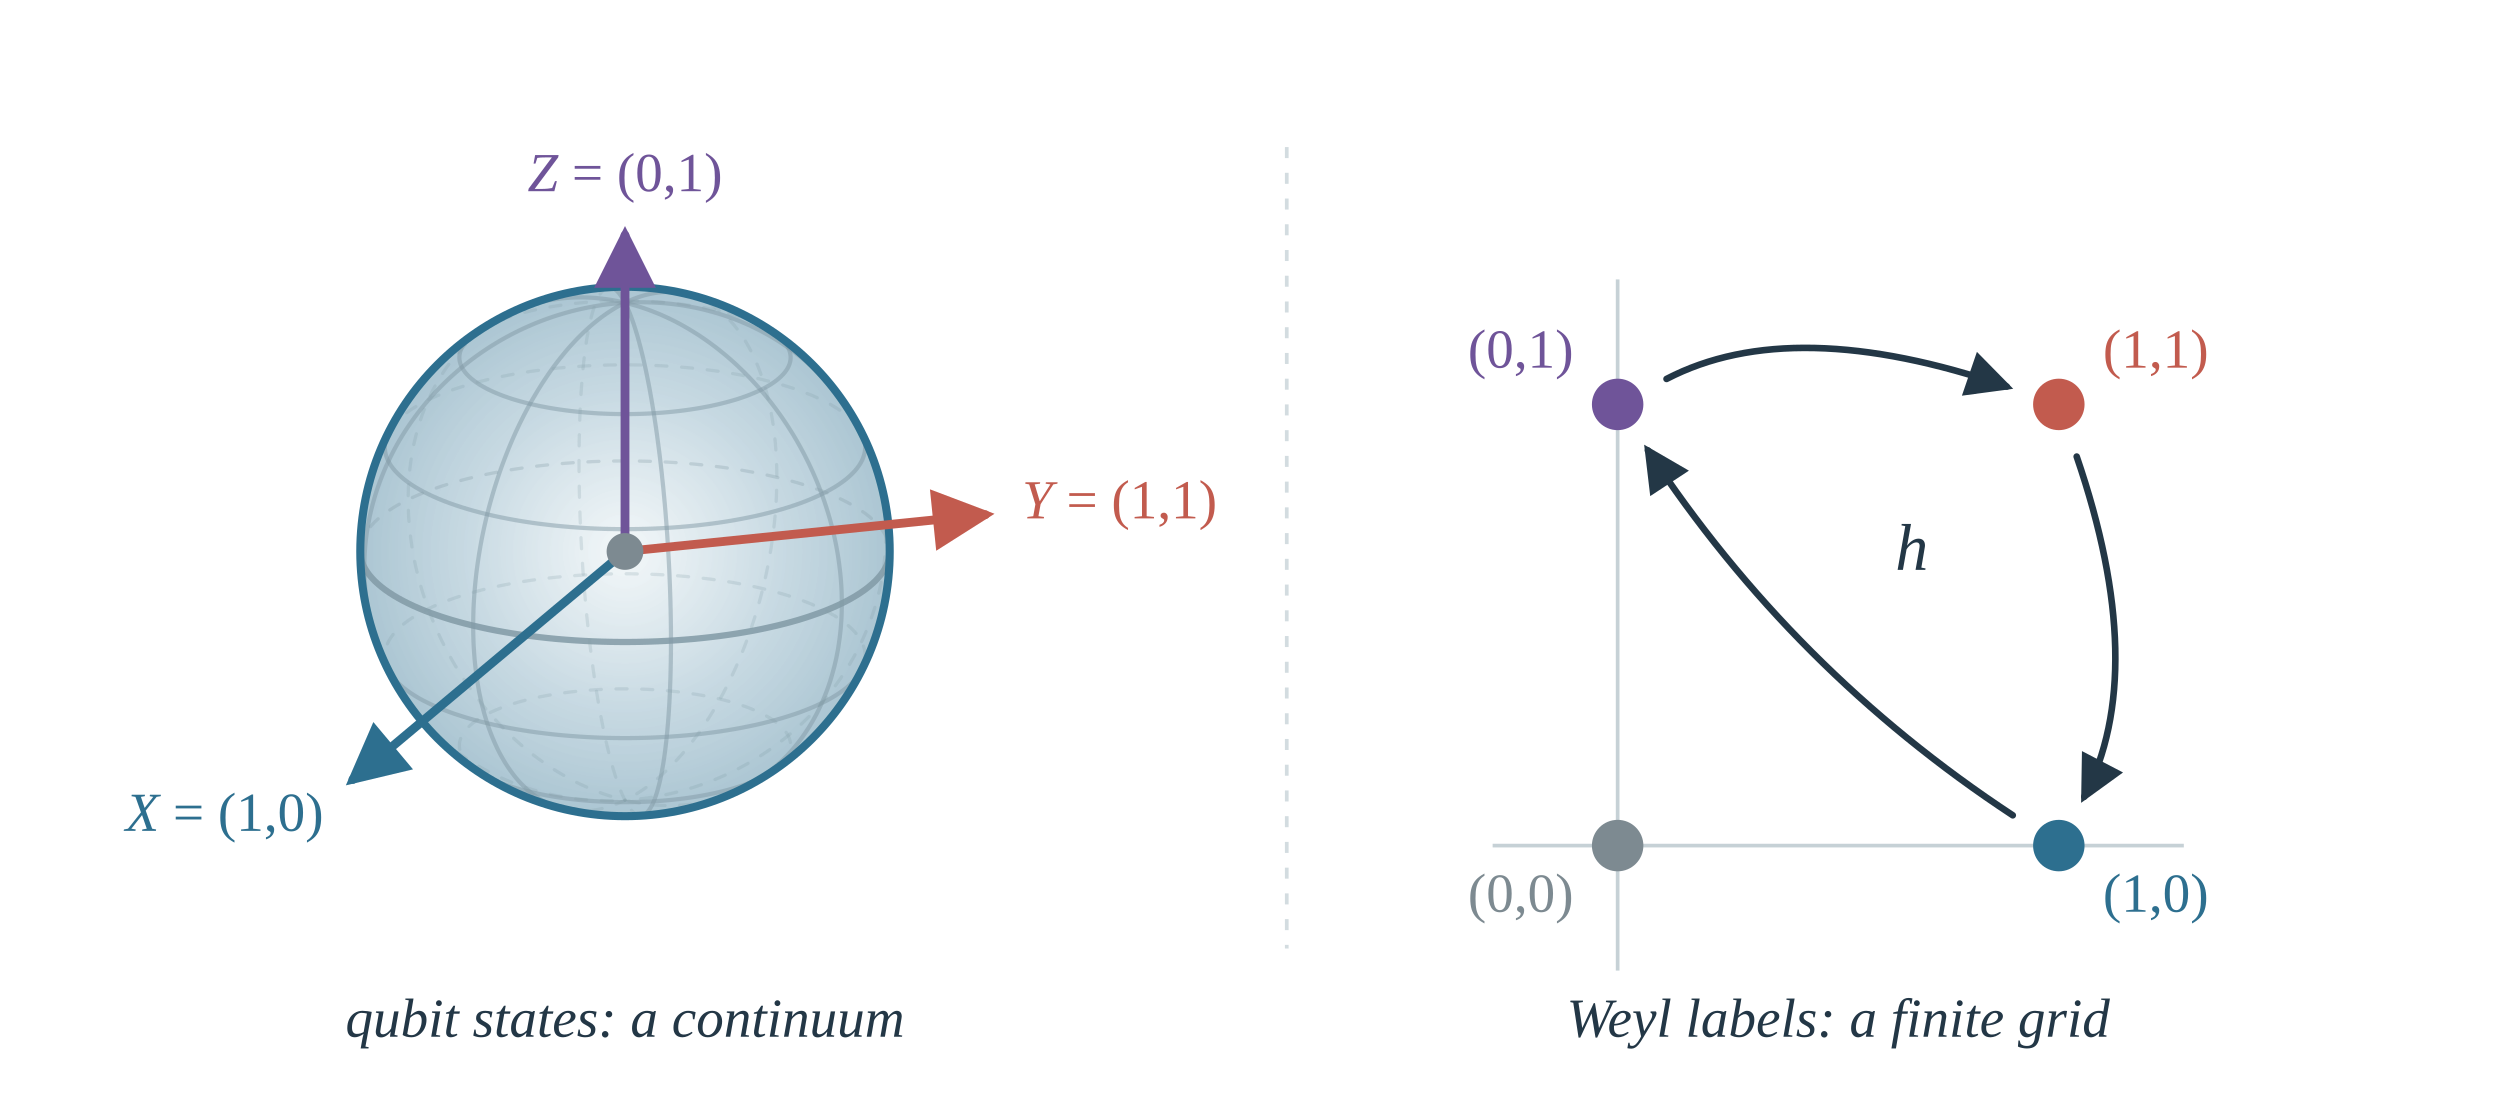
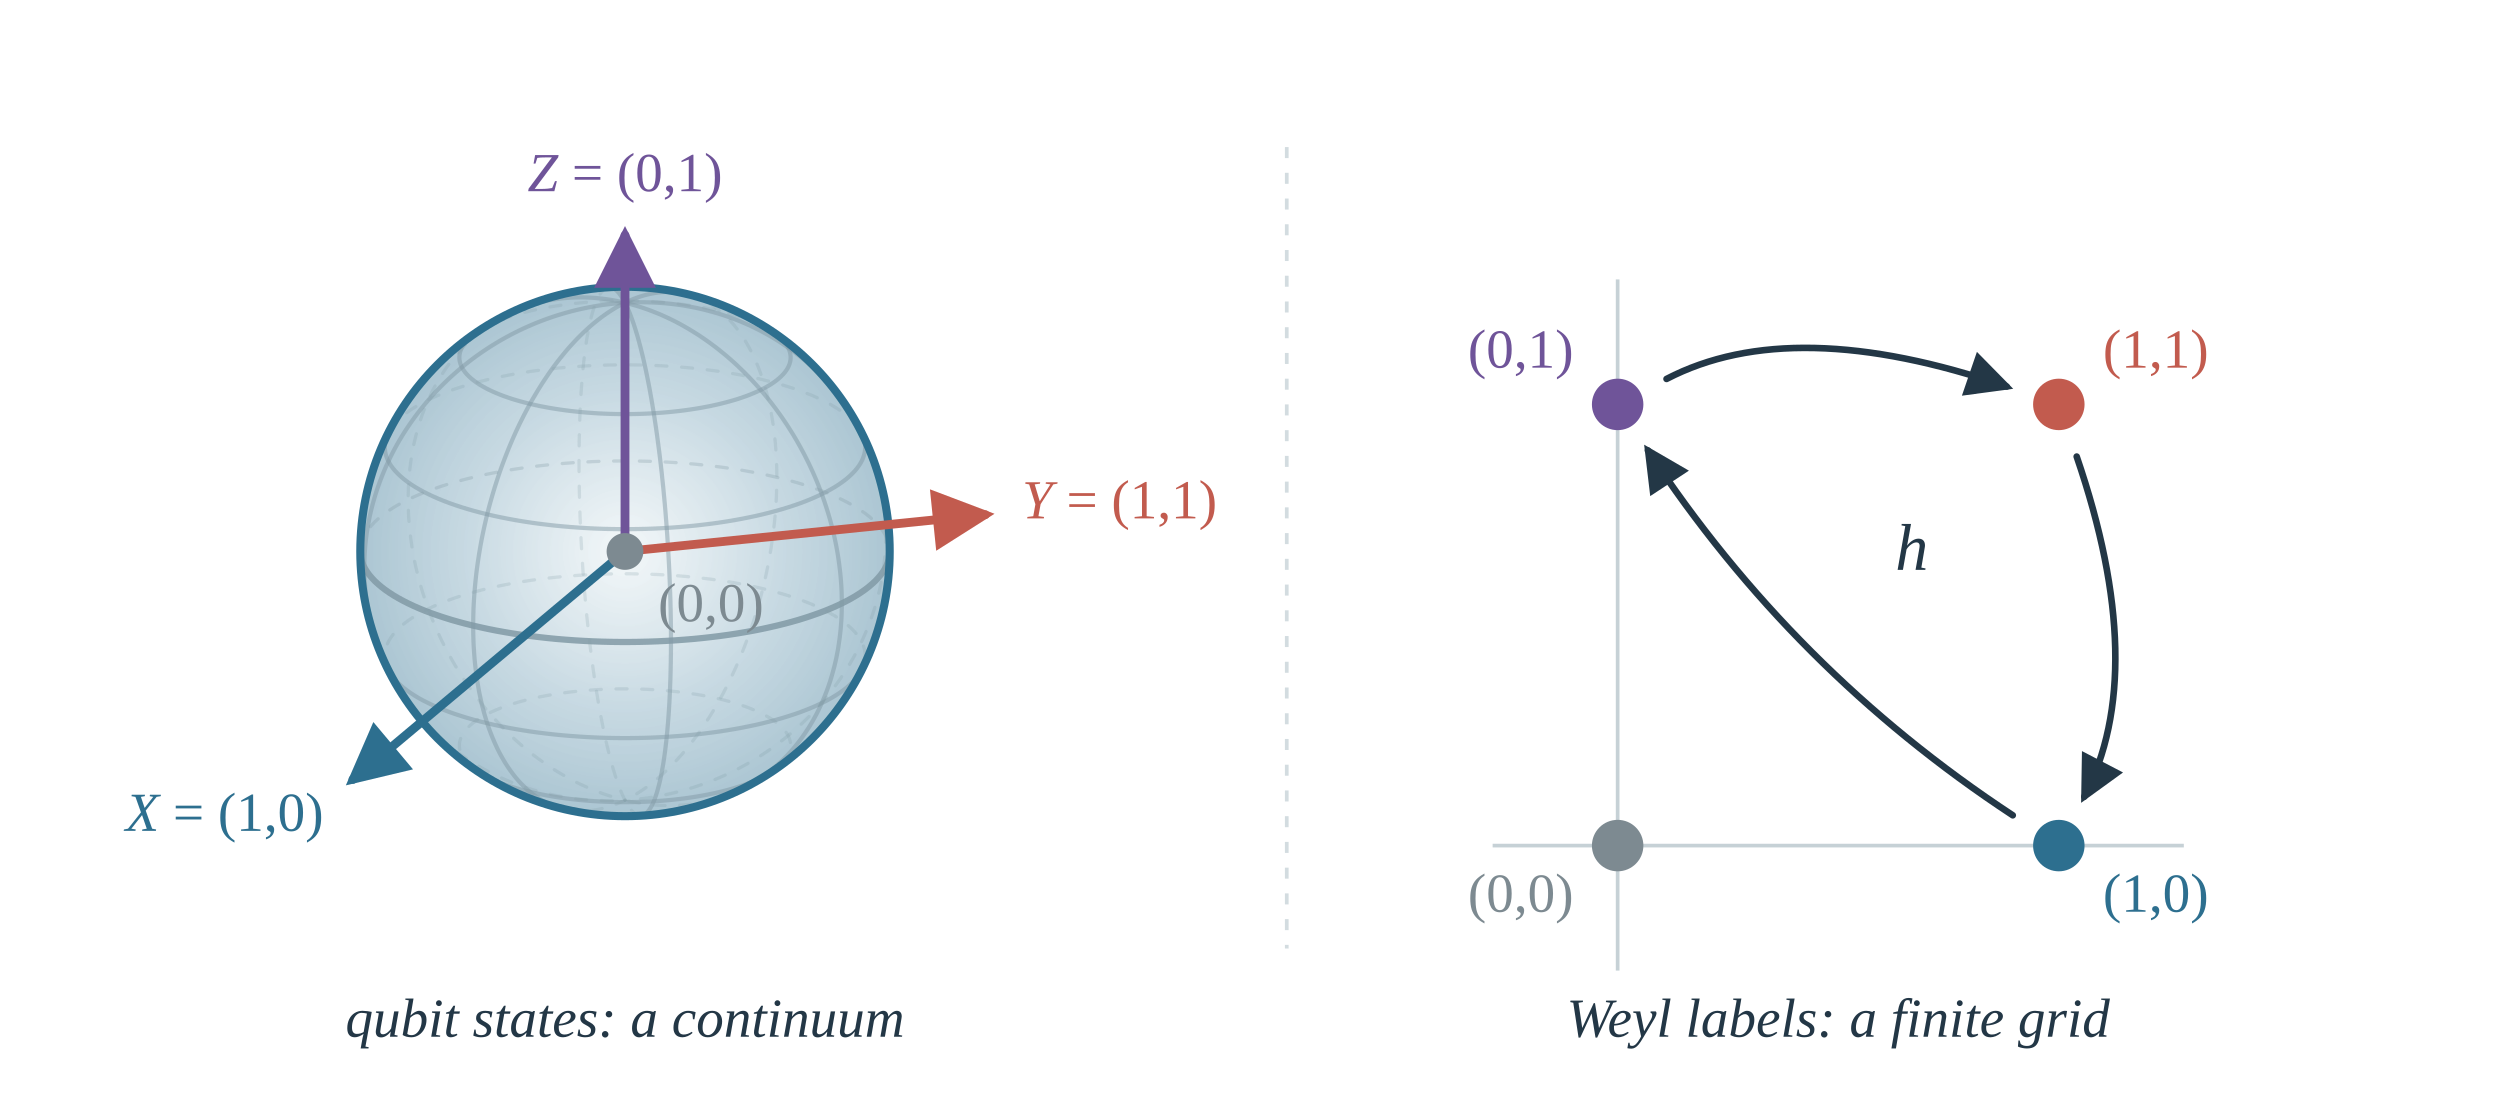
<svg xmlns="http://www.w3.org/2000/svg" viewBox="0 0 680 300" font-family="Georgia, 'Times New Roman', serif" role="img" aria-label="Left: the continuum of qubit states with three coloured Bloch axes. Right: the finite plane of Weyl labels, four points, with the identity fixed and the other three permuted by h.">
  <defs>
    <marker id="arrowX" viewBox="0 0 10 10" refX="8.5" refY="5" markerWidth="7" markerHeight="7" orient="auto-start-reverse">
      <path d="M 0 0 L 10 5 L 0 10 z" fill="#2d6f8f" />
    </marker>
    <marker id="arrowZ" viewBox="0 0 10 10" refX="8.5" refY="5" markerWidth="7" markerHeight="7" orient="auto-start-reverse">
      <path d="M 0 0 L 10 5 L 0 10 z" fill="#6f5499" />
    </marker>
    <marker id="arrowY" viewBox="0 0 10 10" refX="8.5" refY="5" markerWidth="7" markerHeight="7" orient="auto-start-reverse">
      <path d="M 0 0 L 10 5 L 0 10 z" fill="#c25b4e" />
    </marker>
    <marker id="arrowH" viewBox="0 0 10 10" refX="8.5" refY="5" markerWidth="7" markerHeight="7" orient="auto-start-reverse">
      <path d="M 0 0 L 10 5 L 0 10 z" fill="#233746" />
    </marker>
    <radialGradient id="purity-cg" cx="170" cy="150" r="72" gradientUnits="userSpaceOnUse">
      <stop offset="0%" stop-color="#d6e5ea" stop-opacity="0.30" />
      <stop offset="60%" stop-color="#5f93ad" stop-opacity="0.35" />
      <stop offset="100%" stop-color="#2d6f8f" stop-opacity="0.40" />
    </radialGradient>
  </defs>
  <circle cx="170.0" cy="150.0" r="72.0" fill="url(#purity-cg)" stroke="none" />
  <g>
    <polyline points="210.83,90.71 211.47,91.21 212.06,91.70 212.60,92.21 213.09,92.72 213.52,93.24 213.90,93.76 214.23,94.29 214.50,94.82 214.72,95.35 214.88,95.88 214.99,96.42 215.05,96.96 215.05,97.50 214.99,98.03 214.88,98.57 214.72,99.10 214.50,99.64 214.23,100.17 213.90,100.69 213.52,101.22 213.09,101.73 212.60,102.24 212.06,102.75 211.47,103.25 210.83,103.74 210.15,104.22 209.41,104.70 208.62,105.16 207.79,105.62 206.91,106.07 205.98,106.50 205.02,106.92 204.00,107.34 202.95,107.74 201.86,108.12 200.73,108.50 199.56,108.86 198.35,109.20 197.12,109.53 195.84,109.85 194.54,110.15 193.21,110.44 191.84,110.70 190.46,110.96 189.04,111.19 187.60,111.41 186.15,111.61 184.67,111.80 183.17,111.96 181.66,112.11 180.14,112.24 178.60,112.35 177.05,112.45 175.49,112.52 173.93,112.58 172.36,112.62 170.79,112.63 169.21,112.63 167.64,112.62 166.07,112.58 164.51,112.52 162.95,112.45 161.40,112.35 159.86,112.24 158.34,112.11 156.83,111.96 155.33,111.80 153.85,111.61 152.40,111.41 150.96,111.19 149.54,110.96 148.16,110.70 146.79,110.44 145.46,110.15 144.16,109.85 142.88,109.53 141.65,109.20 140.44,108.86 139.27,108.50 138.14,108.12 137.05,107.74 136.00,107.34 134.98,106.92 134.02,106.50 133.09,106.07 132.21,105.62 131.38,105.16 130.59,104.70 129.85,104.22 129.17,103.74 128.53,103.25 127.94,102.75 127.40,102.24 126.91,101.73 126.48,101.22 126.10,100.69 125.77,100.17 125.50,99.64 125.28,99.10 125.12,98.57 125.01,98.03 124.95,97.50 124.95,96.96 125.01,96.42 125.12,95.88 125.28,95.35 125.50,94.82 125.77,94.29 126.10,93.76 126.48,93.24 126.91,92.72 127.40,92.21 127.94,91.70 128.53,91.21 129.17,90.71 129.85,90.23" fill="none" stroke="#829aa6" stroke-width="1.15" stroke-opacity="0.5" stroke-linecap="round" stroke-linejoin="round" />
    <polyline points="129.85,90.23 130.59,89.76 131.38,89.29 132.21,88.83 133.09,88.39 134.02,87.95 134.98,87.53 136.00,87.12 137.05,86.72 138.14,86.33 139.27,85.96 140.44,85.60 141.65,85.25 142.88,84.92 144.16,84.60 145.46,84.30 146.79,84.02 148.16,83.75 149.54,83.50 150.96,83.26 152.40,83.04 153.85,82.84 155.33,82.66 156.83,82.49 158.34,82.34 159.86,82.21 161.40,82.10 162.95,82.01 164.51,81.93 166.07,81.88 167.64,81.84 169.21,81.82 170.79,81.82 172.36,81.84 173.93,81.88 175.49,81.93 177.05,82.01 178.60,82.10 180.14,82.21 181.66,82.34 183.17,82.49 184.67,82.66 186.15,82.84 187.60,83.04 189.04,83.26 190.46,83.50 191.84,83.75 193.21,84.02 194.54,84.30 195.84,84.60 197.12,84.92 198.35,85.25 199.56,85.60 200.73,85.96 201.86,86.33 202.95,86.72 204.00,87.12 205.02,87.53 205.98,87.95 206.91,88.39 207.79,88.83 208.62,89.29 209.41,89.76 210.15,90.23 210.83,90.71" fill="none" stroke="#829aa6" stroke-width="0.9" stroke-opacity="0.22" stroke-dasharray="3,4" stroke-linecap="round" stroke-linejoin="round" />
    <polyline points="234.54,118.09 234.85,118.86 235.09,119.64 235.25,120.41 235.33,121.19 235.33,121.97 235.25,122.75 235.09,123.53 234.85,124.31 234.54,125.08 234.14,125.85 233.67,126.61 233.12,127.37 232.49,128.12 231.78,128.86 231.00,129.59 230.15,130.32 229.22,131.03 228.22,131.73 227.15,132.42 226.01,133.09 224.80,133.76 223.52,134.40 222.18,135.03 220.78,135.65 219.31,136.25 217.79,136.83 216.20,137.39 214.56,137.93 212.87,138.45 211.12,138.95 209.32,139.43 207.48,139.89 205.59,140.33 203.65,140.74 201.68,141.13 199.66,141.50 197.61,141.84 195.53,142.16 193.42,142.45 191.27,142.71 189.10,142.96 186.91,143.17 184.70,143.36 182.47,143.52 180.22,143.66 177.96,143.77 175.69,143.85 173.42,143.90 171.14,143.93 168.86,143.93 166.58,143.90 164.31,143.85 162.04,143.77 159.78,143.66 157.53,143.52 155.30,143.36 153.09,143.17 150.90,142.96 148.73,142.71 146.58,142.45 144.47,142.16 142.39,141.84 140.34,141.50 138.32,141.13 136.35,140.74 134.41,140.33 132.52,139.89 130.68,139.43 128.88,138.95 127.13,138.45 125.44,137.93 123.80,137.39 122.21,136.83 120.69,136.25 119.22,135.65 117.82,135.03 116.48,134.40 115.20,133.76 113.99,133.09 112.85,132.42 111.78,131.73 110.78,131.03 109.85,130.32 109.00,129.59 108.22,128.86 107.51,128.12 106.88,127.37 106.33,126.61 105.86,125.85 105.46,125.08 105.15,124.31 104.91,123.53 104.75,122.75 104.67,121.97 104.67,121.19 104.75,120.41 104.91,119.64 105.15,118.86 105.46,118.09 105.86,117.32" fill="none" stroke="#829aa6" stroke-width="1.15" stroke-opacity="0.5" stroke-linecap="round" stroke-linejoin="round" />
    <polyline points="105.86,117.32 106.33,116.56 106.88,115.80 107.51,115.05 108.22,114.31 109.00,113.57 109.85,112.85 110.78,112.14 111.78,111.44 112.85,110.75 113.99,110.07 115.20,109.41 116.48,108.77 117.82,108.13 119.22,107.52 120.69,106.92 122.21,106.34 123.80,105.78 125.44,105.24 127.13,104.72 128.88,104.22 130.68,103.74 132.52,103.28 134.41,102.84 136.35,102.43 138.32,102.04 140.34,101.67 142.39,101.33 144.47,101.01 146.58,100.72 148.73,100.45 150.90,100.21 153.09,100.00 155.30,99.81 157.53,99.65 159.78,99.51 162.04,99.40 164.31,99.32 166.58,99.27 168.86,99.24 171.14,99.24 173.42,99.27 175.69,99.32 177.96,99.40 180.22,99.51 182.47,99.65 184.70,99.81 186.91,100.00 189.10,100.21 191.27,100.45 193.42,100.72 195.53,101.01 197.61,101.33 199.66,101.67 201.68,102.04 203.65,102.43 205.59,102.84 207.48,103.28 209.32,103.74 211.12,104.22 212.87,104.72 214.56,105.24 216.20,105.78 217.79,106.34 219.31,106.92 220.78,107.52 222.18,108.13 223.52,108.77 224.80,109.41 226.01,110.07 227.15,110.75 228.22,111.44 229.22,112.14 230.15,112.85 231.00,113.57 231.78,114.31 232.49,115.05 233.12,115.80 233.67,116.56 234.14,117.32 234.54,118.09" fill="none" stroke="#829aa6" stroke-width="0.9" stroke-opacity="0.22" stroke-dasharray="3,4" stroke-linecap="round" stroke-linejoin="round" />
    <polyline points="241.99,150.43 241.90,151.29 241.73,152.15 241.46,153.00 241.11,153.85 240.68,154.70 240.15,155.54 239.55,156.37 238.85,157.20 238.08,158.02 237.22,158.82 236.28,159.62 235.25,160.41 234.15,161.18 232.97,161.94 231.72,162.68 230.38,163.41 228.98,164.12 227.50,164.82 225.95,165.50 224.34,166.16 222.66,166.79 220.91,167.41 219.10,168.01 217.24,168.59 215.31,169.14 213.33,169.67 211.30,170.17 209.21,170.65 207.08,171.11 204.91,171.54 202.69,171.94 200.43,172.32 198.13,172.67 195.80,172.99 193.44,173.28 191.05,173.55 188.63,173.79 186.20,173.99 183.74,174.17 181.26,174.32 178.77,174.44 176.28,174.53 173.77,174.59 171.26,174.62 168.74,174.62 166.23,174.59 163.72,174.53 161.23,174.44 158.74,174.32 156.26,174.17 153.80,173.99 151.37,173.79 148.95,173.55 146.56,173.28 144.20,172.99 141.87,172.67 139.57,172.32 137.31,171.94 135.09,171.54 132.92,171.11 130.79,170.65 128.70,170.17 126.67,169.67 124.69,169.14 122.76,168.59 120.90,168.01 119.09,167.41 117.34,166.79 115.66,166.16 114.05,165.50 112.50,164.82 111.02,164.12 109.62,163.41 108.28,162.68 107.03,161.94 105.85,161.18 104.75,160.41 103.72,159.62 102.78,158.82 101.92,158.02 101.15,157.20 100.45,156.37 99.85,155.54 99.32,154.70 98.89,153.85 98.54,153.00 98.27,152.15 98.10,151.29 98.01,150.43 98.01,149.57" fill="none" stroke="#829aa6" stroke-width="1.7" stroke-opacity="0.85" stroke-linecap="round" stroke-linejoin="round" />
    <polyline points="98.01,149.57 98.10,148.71 98.27,147.85 98.54,147.00 98.89,146.15 99.32,145.30 99.85,144.46 100.45,143.63 101.15,142.80 101.92,141.98 102.78,141.18 103.72,140.38 104.75,139.59 105.85,138.82 107.03,138.06 108.28,137.32 109.62,136.59 111.02,135.88 112.50,135.18 114.05,134.50 115.66,133.84 117.34,133.21 119.09,132.59 120.90,131.99 122.76,131.41 124.69,130.86 126.67,130.33 128.70,129.83 130.79,129.35 132.92,128.89 135.09,128.46 137.31,128.06 139.57,127.68 141.87,127.33 144.20,127.01 146.56,126.72 148.95,126.45 151.37,126.21 153.80,126.01 156.26,125.83 158.74,125.68 161.23,125.56 163.72,125.47 166.23,125.41 168.74,125.38 171.26,125.38 173.77,125.41 176.28,125.47 178.77,125.56 181.26,125.68 183.74,125.83 186.20,126.01 188.63,126.21 191.05,126.45 193.44,126.72 195.80,127.01 198.13,127.33 200.43,127.68 202.69,128.06 204.91,128.46 207.08,128.89 209.21,129.35 211.30,129.83 213.33,130.33 215.31,130.86 217.24,131.41 219.10,131.99 220.91,132.59 222.66,133.21 224.34,133.84 225.95,134.50 227.50,135.18 228.98,135.88 230.38,136.59 231.72,137.32 232.97,138.06 234.15,138.82 235.25,139.59 236.28,140.38 237.22,141.18 238.08,141.98 238.85,142.80 239.55,143.63 240.15,144.46 240.68,145.30 241.11,146.15 241.46,147.00 241.73,147.85 241.90,148.71 241.99,149.57 241.99,150.43" fill="none" stroke="#829aa6" stroke-width="0.9" stroke-opacity="0.3" stroke-dasharray="3,4" stroke-linecap="round" stroke-linejoin="round" />
    <polyline points="234.14,182.68 233.67,183.44 233.12,184.20 232.49,184.95 231.78,185.69 231.00,186.43 230.15,187.15 229.22,187.86 228.22,188.56 227.15,189.25 226.01,189.93 224.80,190.59 223.52,191.23 222.18,191.87 220.78,192.48 219.31,193.08 217.79,193.66 216.20,194.22 214.56,194.76 212.87,195.28 211.12,195.78 209.32,196.26 207.48,196.72 205.59,197.16 203.65,197.57 201.68,197.96 199.66,198.33 197.61,198.67 195.53,198.99 193.42,199.28 191.27,199.55 189.10,199.79 186.91,200.00 184.70,200.19 182.47,200.35 180.22,200.49 177.96,200.60 175.69,200.68 173.42,200.73 171.14,200.76 168.86,200.76 166.58,200.73 164.31,200.68 162.04,200.60 159.78,200.49 157.53,200.35 155.30,200.19 153.09,200.00 150.90,199.79 148.73,199.55 146.58,199.28 144.47,198.99 142.39,198.67 140.34,198.33 138.32,197.96 136.35,197.57 134.41,197.16 132.52,196.72 130.68,196.26 128.88,195.78 127.13,195.28 125.44,194.76 123.80,194.22 122.21,193.66 120.69,193.08 119.22,192.48 117.82,191.87 116.48,191.23 115.20,190.59 113.99,189.93 112.85,189.25 111.78,188.56 110.78,187.86 109.85,187.15 109.00,186.43 108.22,185.69 107.51,184.95 106.88,184.20 106.33,183.44 105.86,182.68 105.46,181.91" fill="none" stroke="#829aa6" stroke-width="1.15" stroke-opacity="0.5" stroke-linecap="round" stroke-linejoin="round" />
    <polyline points="105.46,181.91 105.15,181.14 104.91,180.36 104.75,179.59 104.67,178.81 104.67,178.03 104.75,177.25 104.91,176.47 105.15,175.69 105.46,174.92 105.86,174.15 106.33,173.39 106.88,172.63 107.51,171.88 108.22,171.14 109.00,170.41 109.85,169.68 110.78,168.97 111.78,168.27 112.85,167.58 113.99,166.91 115.20,166.24 116.48,165.60 117.82,164.97 119.22,164.35 120.69,163.75 122.21,163.17 123.80,162.61 125.44,162.07 127.13,161.55 128.88,161.05 130.68,160.57 132.52,160.11 134.41,159.67 136.35,159.26 138.32,158.87 140.34,158.50 142.39,158.16 144.47,157.84 146.58,157.55 148.73,157.29 150.90,157.04 153.09,156.83 155.30,156.64 157.53,156.48 159.78,156.34 162.04,156.23 164.31,156.15 166.58,156.10 168.86,156.07 171.14,156.07 173.42,156.10 175.69,156.15 177.96,156.23 180.22,156.34 182.47,156.48 184.70,156.64 186.91,156.83 189.10,157.04 191.27,157.29 193.42,157.55 195.53,157.84 197.61,158.16 199.66,158.50 201.68,158.87 203.65,159.26 205.59,159.67 207.48,160.11 209.32,160.57 211.12,161.05 212.87,161.55 214.56,162.07 216.20,162.61 217.79,163.17 219.31,163.75 220.78,164.35 222.18,164.97 223.52,165.60 224.80,166.24 226.01,166.91 227.15,167.58 228.22,168.27 229.22,168.97 230.15,169.68 231.00,170.41 231.78,171.14 232.49,171.88 233.12,172.63 233.67,173.39 234.14,174.15 234.54,174.92 234.85,175.69 235.09,176.47 235.25,177.25 235.33,178.03 235.33,178.81 235.25,179.59 235.09,180.36 234.85,181.14 234.54,181.91 234.14,182.68" fill="none" stroke="#829aa6" stroke-width="0.9" stroke-opacity="0.22" stroke-dasharray="3,4" stroke-linecap="round" stroke-linejoin="round" />
    <polyline points="210.15,209.77 209.41,210.24 208.62,210.71 207.79,211.17 206.91,211.61 205.98,212.05 205.02,212.47 204.00,212.88 202.95,213.28 201.86,213.67 200.73,214.04 199.56,214.40 198.35,214.75 197.12,215.08 195.84,215.40 194.54,215.70 193.21,215.98 191.84,216.25 190.46,216.50 189.04,216.74 187.60,216.96 186.15,217.16 184.67,217.34 183.17,217.51 181.66,217.66 180.14,217.79 178.60,217.90 177.05,217.99 175.49,218.07 173.93,218.12 172.36,218.16 170.79,218.18 169.21,218.18 167.64,218.16 166.07,218.12 164.51,218.07 162.95,217.99 161.40,217.90 159.86,217.79 158.34,217.66 156.83,217.51 155.33,217.34 153.85,217.16 152.40,216.96 150.96,216.74 149.54,216.50 148.16,216.25 146.79,215.98 145.46,215.70 144.16,215.40 142.88,215.08 141.65,214.75 140.44,214.40 139.27,214.04 138.14,213.67 137.05,213.28 136.00,212.88 134.98,212.47 134.02,212.05 133.09,211.61 132.21,211.17 131.38,210.71 130.59,210.24 129.85,209.77 129.17,209.29" fill="none" stroke="#829aa6" stroke-width="1.15" stroke-opacity="0.5" stroke-linecap="round" stroke-linejoin="round" />
    <polyline points="129.17,209.29 128.53,208.79 127.94,208.30 127.40,207.79 126.91,207.28 126.48,206.76 126.10,206.24 125.77,205.71 125.50,205.18 125.28,204.65 125.12,204.12 125.01,203.58 124.95,203.04 124.95,202.50 125.01,201.97 125.12,201.43 125.28,200.90 125.50,200.36 125.77,199.83 126.10,199.31 126.48,198.78 126.91,198.27 127.40,197.76 127.94,197.25 128.53,196.75 129.17,196.26 129.85,195.78 130.59,195.30 131.38,194.84 132.21,194.38 133.09,193.93 134.02,193.50 134.98,193.08 136.00,192.66 137.05,192.26 138.14,191.88 139.27,191.50 140.44,191.14 141.65,190.80 142.88,190.47 144.16,190.15 145.46,189.85 146.79,189.56 148.16,189.30 149.54,189.04 150.96,188.81 152.40,188.59 153.85,188.39 155.33,188.20 156.83,188.04 158.34,187.89 159.86,187.76 161.40,187.65 162.95,187.55 164.51,187.48 166.07,187.42 167.64,187.38 169.21,187.37 170.79,187.37 172.36,187.38 173.93,187.42 175.49,187.48 177.05,187.55 178.60,187.65 180.14,187.76 181.66,187.89 183.17,188.04 184.67,188.20 186.15,188.39 187.60,188.59 189.04,188.81 190.46,189.04 191.84,189.30 193.21,189.56 194.54,189.85 195.84,190.15 197.12,190.47 198.35,190.80 199.56,191.14 200.73,191.50 201.86,191.88 202.95,192.26 204.00,192.66 205.02,193.08 205.98,193.50 206.91,193.93 207.79,194.38 208.62,194.84 209.41,195.30 210.15,195.78 210.83,196.26 211.47,196.75 212.06,197.25 212.60,197.76 213.09,198.27 213.52,198.78 213.90,199.31 214.23,199.83 214.50,200.36 214.72,200.90 214.88,201.43 214.99,201.97 215.05,202.50 215.05,203.04 214.99,203.58 214.88,204.12 214.72,204.65 214.50,205.18 214.23,205.71 213.90,206.24 213.52,206.76 213.09,207.28 212.60,207.79 212.06,208.30 211.47,208.79 210.83,209.29 210.15,209.77" fill="none" stroke="#829aa6" stroke-width="0.9" stroke-opacity="0.22" stroke-dasharray="3,4" stroke-linecap="round" stroke-linejoin="round" />
  </g>
  <g>
    <polyline points="170.00,82.34 171.03,82.60 172.06,82.88 173.09,83.17 174.11,83.49 175.14,83.83 176.16,84.19 177.19,84.57 178.21,84.97 179.23,85.38 180.24,85.82 181.25,86.28 182.26,86.76 183.27,87.25 184.27,87.77 185.26,88.30 186.26,88.86 187.24,89.43 188.23,90.02 189.20,90.63 190.17,91.25 191.14,91.90 192.09,92.56 193.04,93.24 193.99,93.94 194.93,94.65 195.85,95.38 196.78,96.13 197.69,96.89 198.59,97.67 199.49,98.47 200.38,99.28 201.25,100.11 202.12,100.95 202.98,101.81 203.83,102.68 204.67,103.57 205.49,104.47 206.31,105.38 207.12,106.31 207.91,107.25 208.69,108.20 209.46,109.17 210.22,110.15 210.97,111.14 211.70,112.15 212.43,113.16 213.13,114.19 213.83,115.22 214.51,116.27 215.18,117.33 215.84,118.40 216.48,119.48 217.10,120.56 217.71,121.66 218.31,122.76 218.90,123.88 219.46,125.00 220.02,126.13 220.55,127.26 221.08,128.40 221.58,129.55 222.08,130.71 222.55,131.87 223.01,133.04 223.45,134.21 223.88,135.38 224.29,136.57 224.68,137.75 225.06,138.94 225.42,140.13 225.77,141.33 226.09,142.53 226.40,143.73 226.69,144.93 226.97,146.13 227.23,147.34 227.47,148.54 227.69,149.75 227.90,150.96 228.08,152.16 228.25,153.37 228.40,154.57 228.54,155.77 228.66,156.98 228.75,158.17 228.84,159.37 228.90,160.56 228.94,161.75 228.97,162.94 228.98,164.12 228.97,165.30 228.94,166.48 228.90,167.65 228.84,168.81 228.75,169.97 228.66,171.12 228.54,172.26 228.40,173.40 228.25,174.53 228.08,175.66 227.90,176.77 227.69,177.88 227.47,178.98 227.23,180.07 226.97,181.15 226.69,182.23 226.40,183.29 226.09,184.34 225.77,185.38 225.42,186.41 225.06,187.43 224.68,188.44 224.29,189.44 223.88,190.42 223.45,191.39 223.01,192.35 222.55,193.30 222.08,194.23 221.58,195.15 221.08,196.06 220.55,196.95 220.02,197.83 219.46,198.69 218.90,199.54 218.31,200.38 217.71,201.20 217.10,202.00 216.48,202.78 215.84,203.56 215.18,204.31 214.51,205.05 213.83,205.77 213.13,206.47 212.43,207.16 211.70,207.83 210.97,208.48 210.22,209.11 209.46,209.73 208.69,210.33 207.91,210.91 207.12,211.47 206.31,212.01 205.49,212.53 204.67,213.04 203.83,213.52 202.98,213.99 202.12,214.44 201.25,214.86" fill="none" stroke="#829aa6" stroke-width="1.15" stroke-opacity="0.5" stroke-linecap="round" stroke-linejoin="round" />
    <polyline points="201.25,214.86 200.38,215.27 199.49,215.66 198.59,216.02 197.69,216.37 196.78,216.70 195.85,217.00 194.93,217.29 193.99,217.55 193.04,217.80 192.09,218.02 191.14,218.23 190.17,218.41 189.20,218.57 188.23,218.71 187.24,218.83 186.26,218.93 185.26,219.01 184.27,219.07 183.27,219.10 182.26,219.12 181.25,219.11 180.24,219.08 179.23,219.03 178.21,218.97 177.19,218.87 176.16,218.76 175.14,218.63 174.11,218.48 173.09,218.30 172.06,218.11 171.03,217.89 170.00,217.66" fill="none" stroke="#829aa6" stroke-width="0.9" stroke-opacity="0.22" stroke-dasharray="3,4" stroke-linecap="round" stroke-linejoin="round" />
    <polyline points="170.00,82.34 170.22,82.78 170.44,83.23 170.65,83.70 170.87,84.20 171.09,84.71 171.31,85.25 171.52,85.80 171.74,86.38 171.96,86.97 172.17,87.58 172.39,88.21 172.60,88.86 172.81,89.53 173.02,90.22 173.24,90.92 173.45,91.65 173.66,92.39 173.86,93.15 174.07,93.92 174.28,94.72 174.48,95.53 174.68,96.35 174.89,97.20 175.09,98.06 175.28,98.93 175.48,99.82 175.68,100.73 175.87,101.65 176.06,102.58 176.25,103.53 176.44,104.50 176.63,105.47 176.81,106.47 176.99,107.47 177.17,108.49 177.35,109.52 177.52,110.56 177.70,111.62 177.87,112.68 178.04,113.76 178.20,114.85 178.37,115.95 178.53,117.06 178.69,118.18 178.84,119.31 178.99,120.45 179.14,121.59 179.29,122.75 179.44,123.92 179.58,125.09 179.72,126.27 179.85,127.46 179.99,128.65 180.11,129.85 180.24,131.06 180.37,132.27 180.49,133.49 180.60,134.71 180.72,135.94 180.83,137.17 180.94,138.41 181.04,139.65 181.14,140.89 181.24,142.14 181.33,143.39 181.42,144.64 181.51,145.89 181.59,147.14 181.67,148.39 181.75,149.65 181.82,150.90 181.89,152.16 181.96,153.41 182.02,154.66 182.08,155.91 182.13,157.16 182.18,158.41 182.23,159.65 182.27,160.90 182.31,162.13 182.35,163.37 182.38,164.60 182.41,165.83 182.43,167.05 182.46,168.26 182.47,169.47 182.49,170.68 182.50,171.88 182.50,173.07 182.50,174.25 182.50,175.43 182.50,176.60 182.49,177.76 182.47,178.91 182.46,180.06 182.43,181.19 182.41,182.32 182.38,183.43 182.35,184.54 182.31,185.63 182.27,186.72 182.23,187.79 182.18,188.85 182.13,189.90 182.08,190.94 182.02,191.96 181.96,192.97 181.89,193.97 181.82,194.96 181.75,195.93 181.67,196.89 181.59,197.83 181.51,198.76 181.42,199.67 181.33,200.57 181.24,201.46 181.14,202.32 181.04,203.18 180.94,204.01 180.83,204.83 180.72,205.63 180.60,206.42 180.49,207.19 180.37,207.94 180.24,208.67 180.11,209.39 179.99,210.09 179.85,210.76 179.72,211.43 179.58,212.07 179.44,212.69 179.29,213.29 179.14,213.88 178.99,214.44 178.84,214.99 178.69,215.52 178.53,216.02 178.37,216.51 178.20,216.97 178.04,217.42 177.87,217.84 177.70,218.25 177.52,218.63 177.35,218.99 177.17,219.33 176.99,219.65 176.81,219.95 176.63,220.23 176.44,220.48 176.25,220.72 176.06,220.93 175.87,221.12 175.68,221.29 175.48,221.44 175.28,221.57 175.09,221.67 174.89,221.76 174.68,221.82 174.48,221.85 174.28,221.87" fill="none" stroke="#829aa6" stroke-width="1.15" stroke-opacity="0.5" stroke-linecap="round" stroke-linejoin="round" />
    <polyline points="174.28,221.87 174.07,221.87 173.86,221.84 173.66,221.79 173.45,221.72 173.24,221.63 173.02,221.52 172.81,221.38 172.60,221.22 172.39,221.04 172.17,220.84 171.96,220.62 171.74,220.37 171.52,220.11 171.31,219.82 171.09,219.51 170.87,219.18 170.65,218.83 170.44,218.46 170.22,218.07 170.00,217.66" fill="none" stroke="#829aa6" stroke-width="0.9" stroke-opacity="0.22" stroke-dasharray="3,4" stroke-linecap="round" stroke-linejoin="round" />
    <polyline points="170.00,82.34 169.28,82.70 168.56,83.09 167.84,83.49 167.12,83.91 166.40,84.36 165.68,84.82 164.97,85.30 164.25,85.81 163.54,86.33 162.83,86.87 162.12,87.43 161.41,88.01 160.71,88.61 160.01,89.23 159.31,89.87 158.62,90.52 157.93,91.20 157.24,91.89 156.55,92.60 155.88,93.32 155.20,94.06 154.53,94.83 153.86,95.60 153.20,96.40 152.55,97.21 151.90,98.03 151.25,98.87 150.61,99.73 149.98,100.60 149.35,101.49 148.73,102.40 148.12,103.31 147.51,104.24 146.91,105.19 146.31,106.15 145.73,107.12 145.15,108.11 144.57,109.10 144.01,110.11 143.45,111.14 142.91,112.17 142.37,113.22 141.84,114.28 141.31,115.34 140.80,116.42 140.29,117.51 139.80,118.61 139.31,119.72 138.83,120.84 138.36,121.96 137.91,123.10 137.46,124.24 137.02,125.39 136.59,126.55 136.17,127.72 135.76,128.89 135.36,130.07 134.98,131.25 134.60,132.44 134.24,133.64 133.88,134.84 133.54,136.05 133.20,137.26 132.88,138.47 132.57,139.69 132.27,140.91 131.99,142.13 131.71,143.36 131.45,144.59 131.19,145.82 130.95,147.05 130.72,148.28 130.51,149.51 130.30,150.74 130.11,151.97 129.93,153.20 129.76,154.44 129.60,155.66 129.46,156.89 129.33,158.12 129.21,159.34 129.10,160.56 129.01,161.78 128.93,162.99 128.86,164.20 128.80,165.40 128.76,166.60 128.73,167.80 128.71,168.99 128.70,170.17 128.71,171.35 128.73,172.52 128.76,173.69 128.80,174.84 128.86,175.99 128.93,177.13 129.01,178.27 129.10,179.39 129.21,180.51 129.33,181.61 129.46,182.71 129.60,183.80 129.76,184.87 129.93,185.94 130.11,187.00 130.30,188.04 130.51,189.07 130.72,190.09 130.95,191.10 131.19,192.10 131.45,193.08 131.71,194.05 131.99,195.00 132.27,195.95 132.57,196.88 132.88,197.79 133.20,198.69 133.54,199.57 133.88,200.44 134.24,201.30 134.60,202.14 134.98,202.96 135.36,203.77 135.76,204.56 136.17,205.33 136.59,206.09 137.02,206.83 137.46,207.55 137.91,208.26 138.36,208.94 138.83,209.61 139.31,210.26 139.80,210.90 140.29,211.51 140.80,212.11 141.31,212.68 141.84,213.24 142.37,213.78 142.91,214.30 143.45,214.80 144.01,215.27 144.57,215.73 145.15,216.17 145.73,216.59 146.31,216.99 146.91,217.37 147.51,217.73 148.12,218.07 148.73,218.38 149.35,218.68 149.98,218.95 150.61,219.21 151.25,219.44 151.90,219.65 152.55,219.84 153.20,220.01 153.86,220.16" fill="none" stroke="#829aa6" stroke-width="1.15" stroke-opacity="0.5" stroke-linecap="round" stroke-linejoin="round" />
    <polyline points="153.86,220.16 154.53,220.29 155.20,220.39 155.88,220.48 156.55,220.54 157.24,220.58 157.93,220.60 158.62,220.60 159.31,220.57 160.01,220.53 160.71,220.46 161.41,220.37 162.12,220.26 162.83,220.13 163.54,219.98 164.25,219.81 164.97,219.61 165.68,219.40 166.40,219.16 167.12,218.90 167.84,218.62 168.56,218.32 169.28,218.00 170.00,217.66" fill="none" stroke="#829aa6" stroke-width="0.9" stroke-opacity="0.22" stroke-dasharray="3,4" stroke-linecap="round" stroke-linejoin="round" />
    <polyline points="170.00,82.34 168.76,82.43 167.53,82.53 166.29,82.66 165.05,82.81 163.82,82.97 162.59,83.16 161.36,83.37 160.13,83.60 158.91,83.84 157.69,84.11 156.47,84.40 155.26,84.71 154.05,85.04 152.85,85.39 151.65,85.75 150.46,86.14 149.27,86.55 148.09,86.97 146.92,87.42 145.75,87.88 144.59,88.37 143.44,88.87 142.29,89.39 141.16,89.93 140.03,90.49 138.92,91.06 137.81,91.66 136.71,92.27 135.62,92.90 134.55,93.54 133.48,94.21 132.43,94.89 131.38,95.59 130.35,96.30 129.33,97.03 128.32,97.78 127.33,98.54 126.35,99.32 125.38,100.11 124.42,100.92 123.48,101.74 122.55,102.58 121.64,103.43 120.74,104.30 119.86,105.18 118.99,106.08 118.14,106.98 117.31,107.91 116.49,108.84 115.68,109.79 114.90,110.74 114.13,111.72 113.37,112.70 112.64,113.69 111.92,114.70 111.22,115.71 110.53,116.74 109.87,117.77 109.22,118.82 108.59,119.87 107.98,120.94 107.39,122.01 106.82,123.09 106.27,124.18 105.74,125.28 105.22,126.39 104.73,127.50 104.26,128.62 103.80,129.75 103.37,130.88 102.96,132.02 102.56,133.16 102.19,134.31 101.84,135.46 101.51,136.62 101.20,137.78 100.91,138.95 100.64,140.12 100.40,141.29 100.17,142.46 99.97,143.64 99.78,144.82 99.62,146.00 99.48,147.18 99.36,148.36 99.27,149.55 99.19,150.73 99.14,151.91 99.10,153.09 99.09,154.28 99.10,155.46 99.14,156.63 99.19,157.81 99.27,158.99 99.36,160.16 99.48,161.32 99.62,162.49 99.78,163.65 99.97,164.81 100.17,165.96 100.40,167.11 100.64,168.25 100.91,169.39 101.20,170.52 101.51,171.64 101.84,172.76 102.19,173.87 102.56,174.97 102.96,176.07 103.37,177.16 103.80,178.24 104.26,179.31 104.73,180.37 105.22,181.43 105.74,182.47 106.27,183.50" fill="none" stroke="#829aa6" stroke-width="1.15" stroke-opacity="0.5" stroke-linecap="round" stroke-linejoin="round" />
    <polyline points="106.27,183.50 106.82,184.53 107.39,185.54 107.98,186.54 108.59,187.53 109.22,188.51 109.87,189.48 110.53,190.44 111.22,191.38 111.92,192.31 112.64,193.23 113.37,194.13 114.13,195.02 114.90,195.90 115.68,196.77 116.49,197.61 117.31,198.45 118.14,199.27 118.99,200.08 119.86,200.87 120.74,201.64 121.64,202.40 122.55,203.14 123.48,203.87 124.42,204.58 125.38,205.27 126.35,205.95 127.33,206.61 128.32,207.25 129.33,207.87 130.35,208.48 131.38,209.07 132.43,209.64 133.48,210.20 134.55,210.73 135.62,211.25 136.71,211.75 137.81,212.22 138.92,212.69 140.03,213.13 141.16,213.55 142.29,213.95 143.44,214.33 144.59,214.70 145.75,215.04 146.92,215.36 148.09,215.67 149.27,215.95 150.46,216.22 151.65,216.46 152.85,216.68 154.05,216.89 155.26,217.07 156.47,217.23 157.69,217.37 158.91,217.49 160.13,217.59 161.36,217.67 162.59,217.73 163.82,217.77 165.05,217.79 166.29,217.79 167.53,217.77 168.76,217.72 170.00,217.66" fill="none" stroke="#829aa6" stroke-width="0.9" stroke-opacity="0.22" stroke-dasharray="3,4" stroke-linecap="round" stroke-linejoin="round" />
    <polyline points="170.00,82.34 168.97,82.11 167.94,81.89 166.91,81.70 165.89,81.52 164.86,81.37 163.84,81.24 162.81,81.13 161.79,81.03 160.77,80.97 159.76,80.92 158.75,80.89 157.74,80.88 156.73,80.90 155.73,80.93 154.74,80.99 153.74,81.07 152.76,81.17 151.77,81.29 150.80,81.43 149.83,81.59 148.86,81.77 147.91,81.98 146.96,82.20 146.01,82.45 145.07,82.71 144.15,83.00 143.22,83.30 142.31,83.63 141.41,83.98 140.51,84.34 139.62,84.73 138.75,85.14 137.88,85.56" fill="none" stroke="#829aa6" stroke-width="1.15" stroke-opacity="0.5" stroke-linecap="round" stroke-linejoin="round" />
    <polyline points="137.88,85.56 137.02,86.01 136.17,86.48 135.33,86.96 134.51,87.47 133.69,87.99 132.88,88.53 132.09,89.09 131.31,89.67 130.54,90.27 129.78,90.89 129.03,91.52 128.30,92.17 127.57,92.84 126.87,93.53 126.17,94.23 125.49,94.95 124.82,95.69 124.16,96.44 123.52,97.22 122.90,98.00 122.29,98.80 121.69,99.62 121.10,100.46 120.54,101.31 119.98,102.17 119.45,103.05 118.92,103.94 118.42,104.85 117.92,105.77 117.45,106.70 116.99,107.65 116.55,108.61 116.12,109.58 115.71,110.56 115.32,111.56 114.94,112.57 114.58,113.59 114.23,114.62 113.91,115.66 113.60,116.71 113.31,117.77 113.03,118.85 112.77,119.93 112.53,121.02 112.31,122.12 112.10,123.23 111.92,124.34 111.75,125.47 111.60,126.60 111.46,127.74 111.34,128.88 111.25,130.03 111.16,131.19 111.10,132.35 111.06,133.52 111.03,134.70 111.02,135.88 111.03,137.06 111.06,138.25 111.10,139.44 111.16,140.63 111.25,141.83 111.34,143.02 111.46,144.23 111.60,145.43 111.75,146.63 111.92,147.84 112.10,149.04 112.31,150.25 112.53,151.46 112.77,152.66 113.03,153.87 113.31,155.07 113.60,156.27 113.91,157.47 114.23,158.67 114.58,159.87 114.94,161.06 115.32,162.25 115.71,163.43 116.12,164.62 116.55,165.79 116.99,166.96 117.45,168.13 117.92,169.29 118.42,170.45 118.92,171.60 119.45,172.74 119.98,173.87 120.54,175.00 121.10,176.12 121.69,177.24 122.29,178.34 122.90,179.44 123.52,180.52 124.16,181.60 124.82,182.67 125.49,183.73 126.17,184.78 126.87,185.81 127.57,186.84 128.30,187.85 129.03,188.86 129.78,189.85 130.54,190.83 131.31,191.80 132.09,192.75 132.88,193.69 133.69,194.62 134.51,195.53 135.33,196.43 136.17,197.32 137.02,198.19 137.88,199.05 138.75,199.89 139.62,200.72 140.51,201.53 141.41,202.33 142.31,203.11 143.22,203.87 144.15,204.62 145.07,205.35 146.01,206.06 146.96,206.76 147.91,207.44 148.86,208.10 149.83,208.75 150.80,209.37 151.77,209.98 152.76,210.57 153.74,211.14 154.74,211.70 155.73,212.23 156.73,212.75 157.74,213.24 158.75,213.72 159.76,214.18 160.77,214.62 161.79,215.03 162.81,215.43 163.84,215.81 164.86,216.17 165.89,216.51 166.91,216.83 167.94,217.12 168.97,217.40 170.00,217.66" fill="none" stroke="#829aa6" stroke-width="0.9" stroke-opacity="0.22" stroke-dasharray="3,4" stroke-linecap="round" stroke-linejoin="round" />
    <polyline points="170.00,82.34 169.78,81.93 169.56,81.54 169.35,81.17 169.13,80.82 168.91,80.49 168.69,80.18 168.48,79.89 168.26,79.63 168.04,79.38 167.83,79.16 167.61,78.96 167.40,78.78 167.19,78.62 166.98,78.48 166.76,78.37 166.55,78.28 166.34,78.21 166.14,78.16 165.93,78.13 165.72,78.13 165.52,78.15" fill="none" stroke="#829aa6" stroke-width="1.15" stroke-opacity="0.5" stroke-linecap="round" stroke-linejoin="round" />
    <polyline points="165.52,78.15 165.32,78.18 165.11,78.24 164.91,78.33 164.72,78.43 164.52,78.56 164.32,78.71 164.13,78.88 163.94,79.07 163.75,79.28 163.56,79.52 163.37,79.77 163.19,80.05 163.01,80.35 162.83,80.67 162.65,81.01 162.48,81.37 162.30,81.75 162.13,82.16 161.96,82.58 161.80,83.03 161.63,83.49 161.47,83.98 161.31,84.48 161.16,85.01 161.01,85.56 160.86,86.12 160.71,86.71 160.56,87.31 160.42,87.93 160.28,88.57 160.15,89.24 160.01,89.91 159.89,90.61 159.76,91.33 159.63,92.06 159.51,92.81 159.40,93.58 159.28,94.37 159.17,95.17 159.06,95.99 158.96,96.82 158.86,97.68 158.76,98.54 158.67,99.43 158.58,100.33 158.49,101.24 158.41,102.17 158.33,103.11 158.25,104.07 158.18,105.04 158.11,106.03 158.04,107.03 157.98,108.04 157.92,109.06 157.87,110.10 157.82,111.15 157.77,112.21 157.73,113.28 157.69,114.37 157.65,115.46 157.62,116.57 157.59,117.68 157.57,118.81 157.54,119.94 157.53,121.09 157.51,122.24 157.50,123.40 157.50,124.57 157.50,125.75 157.50,126.93 157.50,128.12 157.51,129.32 157.53,130.53 157.54,131.74 157.57,132.95 157.59,134.17 157.62,135.40 157.65,136.63 157.69,137.87 157.73,139.10 157.77,140.35 157.82,141.59 157.87,142.84 157.92,144.09 157.98,145.34 158.04,146.59 158.11,147.84 158.18,149.10 158.25,150.35 158.33,151.61 158.41,152.86 158.49,154.11 158.58,155.36 158.67,156.61 158.76,157.86 158.86,159.11 158.96,160.35 159.06,161.59 159.17,162.83 159.28,164.06 159.40,165.29 159.51,166.51 159.63,167.73 159.76,168.94 159.89,170.15 160.01,171.35 160.15,172.54 160.28,173.73 160.42,174.91 160.56,176.08 160.71,177.25 160.86,178.41 161.01,179.55 161.16,180.69 161.31,181.82 161.47,182.94 161.63,184.05 161.80,185.15 161.96,186.24 162.13,187.32 162.30,188.38 162.48,189.44 162.65,190.48 162.83,191.51 163.01,192.53 163.19,193.53 163.37,194.53 163.56,195.50 163.75,196.47 163.94,197.42 164.13,198.35 164.32,199.27 164.52,200.18 164.72,201.07 164.91,201.94 165.11,202.80 165.32,203.65 165.52,204.47 165.72,205.28 165.93,206.08 166.14,206.85 166.34,207.61 166.55,208.35 166.76,209.08 166.98,209.78 167.19,210.47 167.40,211.14 167.61,211.79 167.83,212.42 168.04,213.03 168.26,213.62 168.48,214.20 168.69,214.75 168.91,215.29 169.13,215.80 169.35,216.30 169.56,216.77 169.78,217.22 170.00,217.66" fill="none" stroke="#829aa6" stroke-width="0.9" stroke-opacity="0.22" stroke-dasharray="3,4" stroke-linecap="round" stroke-linejoin="round" />
    <polyline points="170.00,82.34 170.72,82.00 171.44,81.68 172.16,81.38 172.88,81.10 173.60,80.84 174.32,80.60 175.03,80.39 175.75,80.19 176.46,80.02 177.17,79.87 177.88,79.74 178.59,79.63 179.29,79.54 179.99,79.47 180.69,79.43 181.38,79.40 182.07,79.40 182.76,79.42 183.45,79.46 184.12,79.52 184.80,79.61 185.47,79.71 186.14,79.84 186.80,79.99" fill="none" stroke="#829aa6" stroke-width="1.15" stroke-opacity="0.5" stroke-linecap="round" stroke-linejoin="round" />
    <polyline points="186.80,79.99 187.45,80.16 188.10,80.35 188.75,80.56 189.39,80.79 190.02,81.05 190.65,81.32 191.27,81.62 191.88,81.93 192.49,82.27 193.09,82.63 193.69,83.01 194.27,83.41 194.85,83.83 195.43,84.27 195.99,84.73 196.55,85.20 197.09,85.70 197.63,86.22 198.16,86.76 198.69,87.32 199.20,87.89 199.71,88.49 200.20,89.10 200.69,89.74 201.17,90.39 201.64,91.06 202.09,91.74 202.54,92.45 202.98,93.17 203.41,93.91 203.83,94.67 204.24,95.44 204.64,96.23 205.02,97.04 205.40,97.86 205.76,98.70 206.12,99.56 206.46,100.43 206.80,101.31 207.12,102.21 207.43,103.12 207.73,104.05 208.01,105.00 208.29,105.95 208.55,106.92 208.81,107.90 209.05,108.90 209.28,109.91 209.49,110.93 209.70,111.96 209.89,113.00 210.07,114.06 210.24,115.13 210.40,116.20 210.54,117.29 210.67,118.39 210.79,119.49 210.90,120.61 210.99,121.73 211.07,122.87 211.14,124.01 211.20,125.16 211.24,126.31 211.27,127.48 211.29,128.65 211.30,129.83 211.29,131.01 211.27,132.20 211.24,133.40 211.20,134.60 211.14,135.80 211.07,137.01 210.99,138.22 210.90,139.44 210.79,140.66 210.67,141.88 210.54,143.11 210.40,144.34 210.24,145.56 210.07,146.80 209.89,148.03 209.70,149.26 209.49,150.49 209.28,151.72 209.05,152.95 208.81,154.18 208.55,155.41 208.29,156.64 208.01,157.87 207.73,159.09 207.43,160.31 207.12,161.53 206.80,162.74 206.46,163.95 206.12,165.16 205.76,166.36 205.40,167.56 205.02,168.75 204.64,169.93 204.24,171.11 203.83,172.28 203.41,173.45 202.98,174.61 202.54,175.76 202.09,176.90 201.64,178.04 201.17,179.16 200.69,180.28 200.20,181.39 199.71,182.49 199.20,183.58 198.69,184.66 198.16,185.72 197.63,186.78 197.09,187.83 196.55,188.86 195.99,189.89 195.43,190.90 194.85,191.89 194.27,192.88 193.69,193.85 193.09,194.81 192.49,195.76 191.88,196.69 191.27,197.60 190.65,198.51 190.02,199.40 189.39,200.27 188.75,201.13 188.10,201.97 187.45,202.79 186.80,203.60 186.14,204.40 185.47,205.17 184.80,205.94 184.12,206.68 183.45,207.40 182.76,208.11 182.07,208.80 181.38,209.48 180.69,210.13 179.99,210.77 179.29,211.39 178.59,211.99 177.88,212.57 177.17,213.13 176.46,213.67 175.75,214.19 175.03,214.70 174.32,215.18 173.60,215.64 172.88,216.09 172.16,216.51 171.44,216.91 170.72,217.30 170.00,217.66" fill="none" stroke="#829aa6" stroke-width="0.9" stroke-opacity="0.22" stroke-dasharray="3,4" stroke-linecap="round" stroke-linejoin="round" />
    <polyline points="170.00,82.34 171.24,82.28 172.47,82.23 173.71,82.21 174.95,82.21 176.18,82.23 177.41,82.27 178.64,82.33 179.87,82.41 181.09,82.51 182.31,82.63 183.53,82.77 184.74,82.93 185.95,83.11 187.15,83.32 188.35,83.54 189.54,83.78 190.73,84.05 191.91,84.33 193.08,84.64 194.25,84.96 195.41,85.30 196.56,85.67 197.71,86.05 198.84,86.45 199.97,86.87 201.08,87.31 202.19,87.78 203.29,88.25 204.38,88.75 205.45,89.27 206.52,89.80 207.57,90.36 208.62,90.93 209.65,91.52 210.67,92.13 211.68,92.75 212.67,93.39 213.65,94.05 214.62,94.73 215.58,95.42 216.52,96.13 217.45,96.86 218.36,97.60 219.26,98.36 220.14,99.13 221.01,99.92 221.86,100.73 222.69,101.55 223.51,102.39 224.32,103.23 225.10,104.10 225.87,104.98 226.63,105.87 227.36,106.77 228.08,107.69 228.78,108.62 229.47,109.56 230.13,110.52 230.78,111.49 231.41,112.47 232.02,113.46 232.61,114.46 233.18,115.47 233.73,116.50 234.26,117.53" fill="none" stroke="#829aa6" stroke-width="1.15" stroke-opacity="0.5" stroke-linecap="round" stroke-linejoin="round" />
    <polyline points="234.26,117.53 234.78,118.57 235.27,119.63 235.74,120.69 236.20,121.76 236.63,122.84 237.04,123.93 237.44,125.03 237.81,126.13 238.16,127.24 238.49,128.36 238.80,129.48 239.09,130.61 239.36,131.75 239.60,132.89 239.83,134.04 240.03,135.19 240.22,136.35 240.38,137.51 240.52,138.68 240.64,139.84 240.73,141.01 240.81,142.19 240.86,143.37 240.90,144.54 240.91,145.72 240.90,146.91 240.86,148.09 240.81,149.27 240.73,150.45 240.64,151.64 240.52,152.82 240.38,154.00 240.22,155.18 240.03,156.36 239.83,157.54 239.60,158.71 239.36,159.88 239.09,161.05 238.80,162.22 238.49,163.38 238.16,164.54 237.81,165.69 237.44,166.84 237.04,167.98 236.63,169.12 236.20,170.25 235.74,171.38 235.27,172.50 234.78,173.61 234.26,174.72 233.73,175.82 233.18,176.91 232.61,177.99 232.02,179.06 231.41,180.13 230.78,181.18 230.13,182.23 229.47,183.26 228.78,184.29 228.08,185.30 227.36,186.31 226.63,187.30 225.87,188.28 225.10,189.26 224.32,190.21 223.51,191.16 222.69,192.09 221.86,193.02 221.01,193.92 220.14,194.82 219.26,195.70 218.36,196.57 217.45,197.42 216.52,198.26 215.58,199.08 214.62,199.89 213.65,200.68 212.67,201.46 211.68,202.22 210.67,202.97 209.65,203.70 208.62,204.41 207.57,205.11 206.52,205.79 205.45,206.46 204.38,207.10 203.29,207.73 202.19,208.34 201.08,208.94 199.97,209.51 198.84,210.07 197.71,210.61 196.56,211.13 195.41,211.63 194.25,212.12 193.08,212.58 191.91,213.03 190.73,213.45 189.54,213.86 188.35,214.25 187.15,214.61 185.95,214.96 184.74,215.29 183.53,215.60 182.31,215.89 181.09,216.16 179.87,216.40 178.64,216.63 177.41,216.84 176.18,217.03 174.95,217.19 173.71,217.34 172.47,217.47 171.24,217.57 170.00,217.66" fill="none" stroke="#829aa6" stroke-width="0.9" stroke-opacity="0.22" stroke-dasharray="3,4" stroke-linecap="round" stroke-linejoin="round" />
  </g>
  <circle cx="170.0" cy="150.0" r="72.0" fill="none" stroke="#2d6f8f" stroke-width="2.2" />
  <line x1="170.00" y1="150.00" x2="170.00" y2="64.00" stroke="#6f5499" stroke-width="2.4" stroke-linecap="round" marker-end="url(#arrowZ)" />
  <line x1="170.00" y1="150.00" x2="268.00" y2="140.00" stroke="#c25b4e" stroke-width="2.4" stroke-linecap="round" marker-end="url(#arrowY)" />
  <line x1="170.00" y1="150.00" x2="96.00" y2="212.00" stroke="#2d6f8f" stroke-width="2.4" stroke-linecap="round" marker-end="url(#arrowX)" />
  <circle cx="170.0" cy="150.0" r="5" fill="#7d8a91" />
+   <text x="179.00" y="169.00" text-anchor="start" font-size="15" fill="#7d8a91">(0,0)</text>
  <text x="170.00" y="52.00" text-anchor="middle" font-size="15" fill="#6f5499">
    <tspan font-style="italic">Z</tspan> = (0,1)</text>
  <text x="278.00" y="141.00" text-anchor="start" font-size="15" fill="#c25b4e">
    <tspan font-style="italic">Y</tspan> = (1,1)</text>
  <text x="88.00" y="226.00" text-anchor="end" font-size="15" fill="#2d6f8f">
    <tspan font-style="italic">X</tspan> = (1,0)</text>
  <text x="170.00" y="282.00" text-anchor="middle" font-size="15" fill="#233746" font-style="italic">qubit states: a continuum</text>
  <line x1="406.00" y1="230.00" x2="594.00" y2="230.00" stroke="#829aa6" stroke-width="1" stroke-opacity="0.45" />
  <line x1="440.00" y1="264.00" x2="440.00" y2="76.00" stroke="#829aa6" stroke-width="1" stroke-opacity="0.45" />
  <path d="M 547.47 221.76 Q 487.60 182.40 448.24 122.53" fill="none" stroke="#233746" stroke-width="1.8" stroke-linecap="round" marker-end="url(#arrowH)" />
  <path d="M 453.30 103.07 Q 487.60 85.20 545.81 105.14" fill="none" stroke="#233746" stroke-width="1.8" stroke-linecap="round" marker-end="url(#arrowH)" />
  <path d="M 564.86 124.19 Q 584.80 182.40 566.93 216.70" fill="none" stroke="#233746" stroke-width="1.8" stroke-linecap="round" marker-end="url(#arrowH)" />
  <text x="520.00" y="155.00" text-anchor="middle" font-size="18" fill="#233746" font-style="italic">h</text>
  <circle cx="440.0" cy="230.0" r="7.0" fill="#7d8a91" />
  <circle cx="560.0" cy="230.0" r="7.0" fill="#2d6f8f" />
  <circle cx="440.0" cy="110.0" r="7.0" fill="#6f5499" />
  <circle cx="560.0" cy="110.0" r="7.0" fill="#c25b4e" />
  <text x="428.00" y="248.00" text-anchor="end" font-size="15" fill="#7d8a91">(0,0)</text>
  <text x="572.00" y="248.00" text-anchor="start" font-size="15" fill="#2d6f8f">(1,0)</text>
  <text x="428.00" y="100.00" text-anchor="end" font-size="15" fill="#6f5499">(0,1)</text>
  <text x="572.00" y="100.00" text-anchor="start" font-size="15" fill="#c25b4e">(1,1)</text>
  <text x="500.00" y="282.00" text-anchor="middle" font-size="15" fill="#233746" font-style="italic">Weyl labels: a finite grid</text>
  <line x1="350.0" y1="40" x2="350.0" y2="258" stroke="#829aa6" stroke-width="1" stroke-dasharray="3,4" stroke-opacity="0.35" />
</svg>
